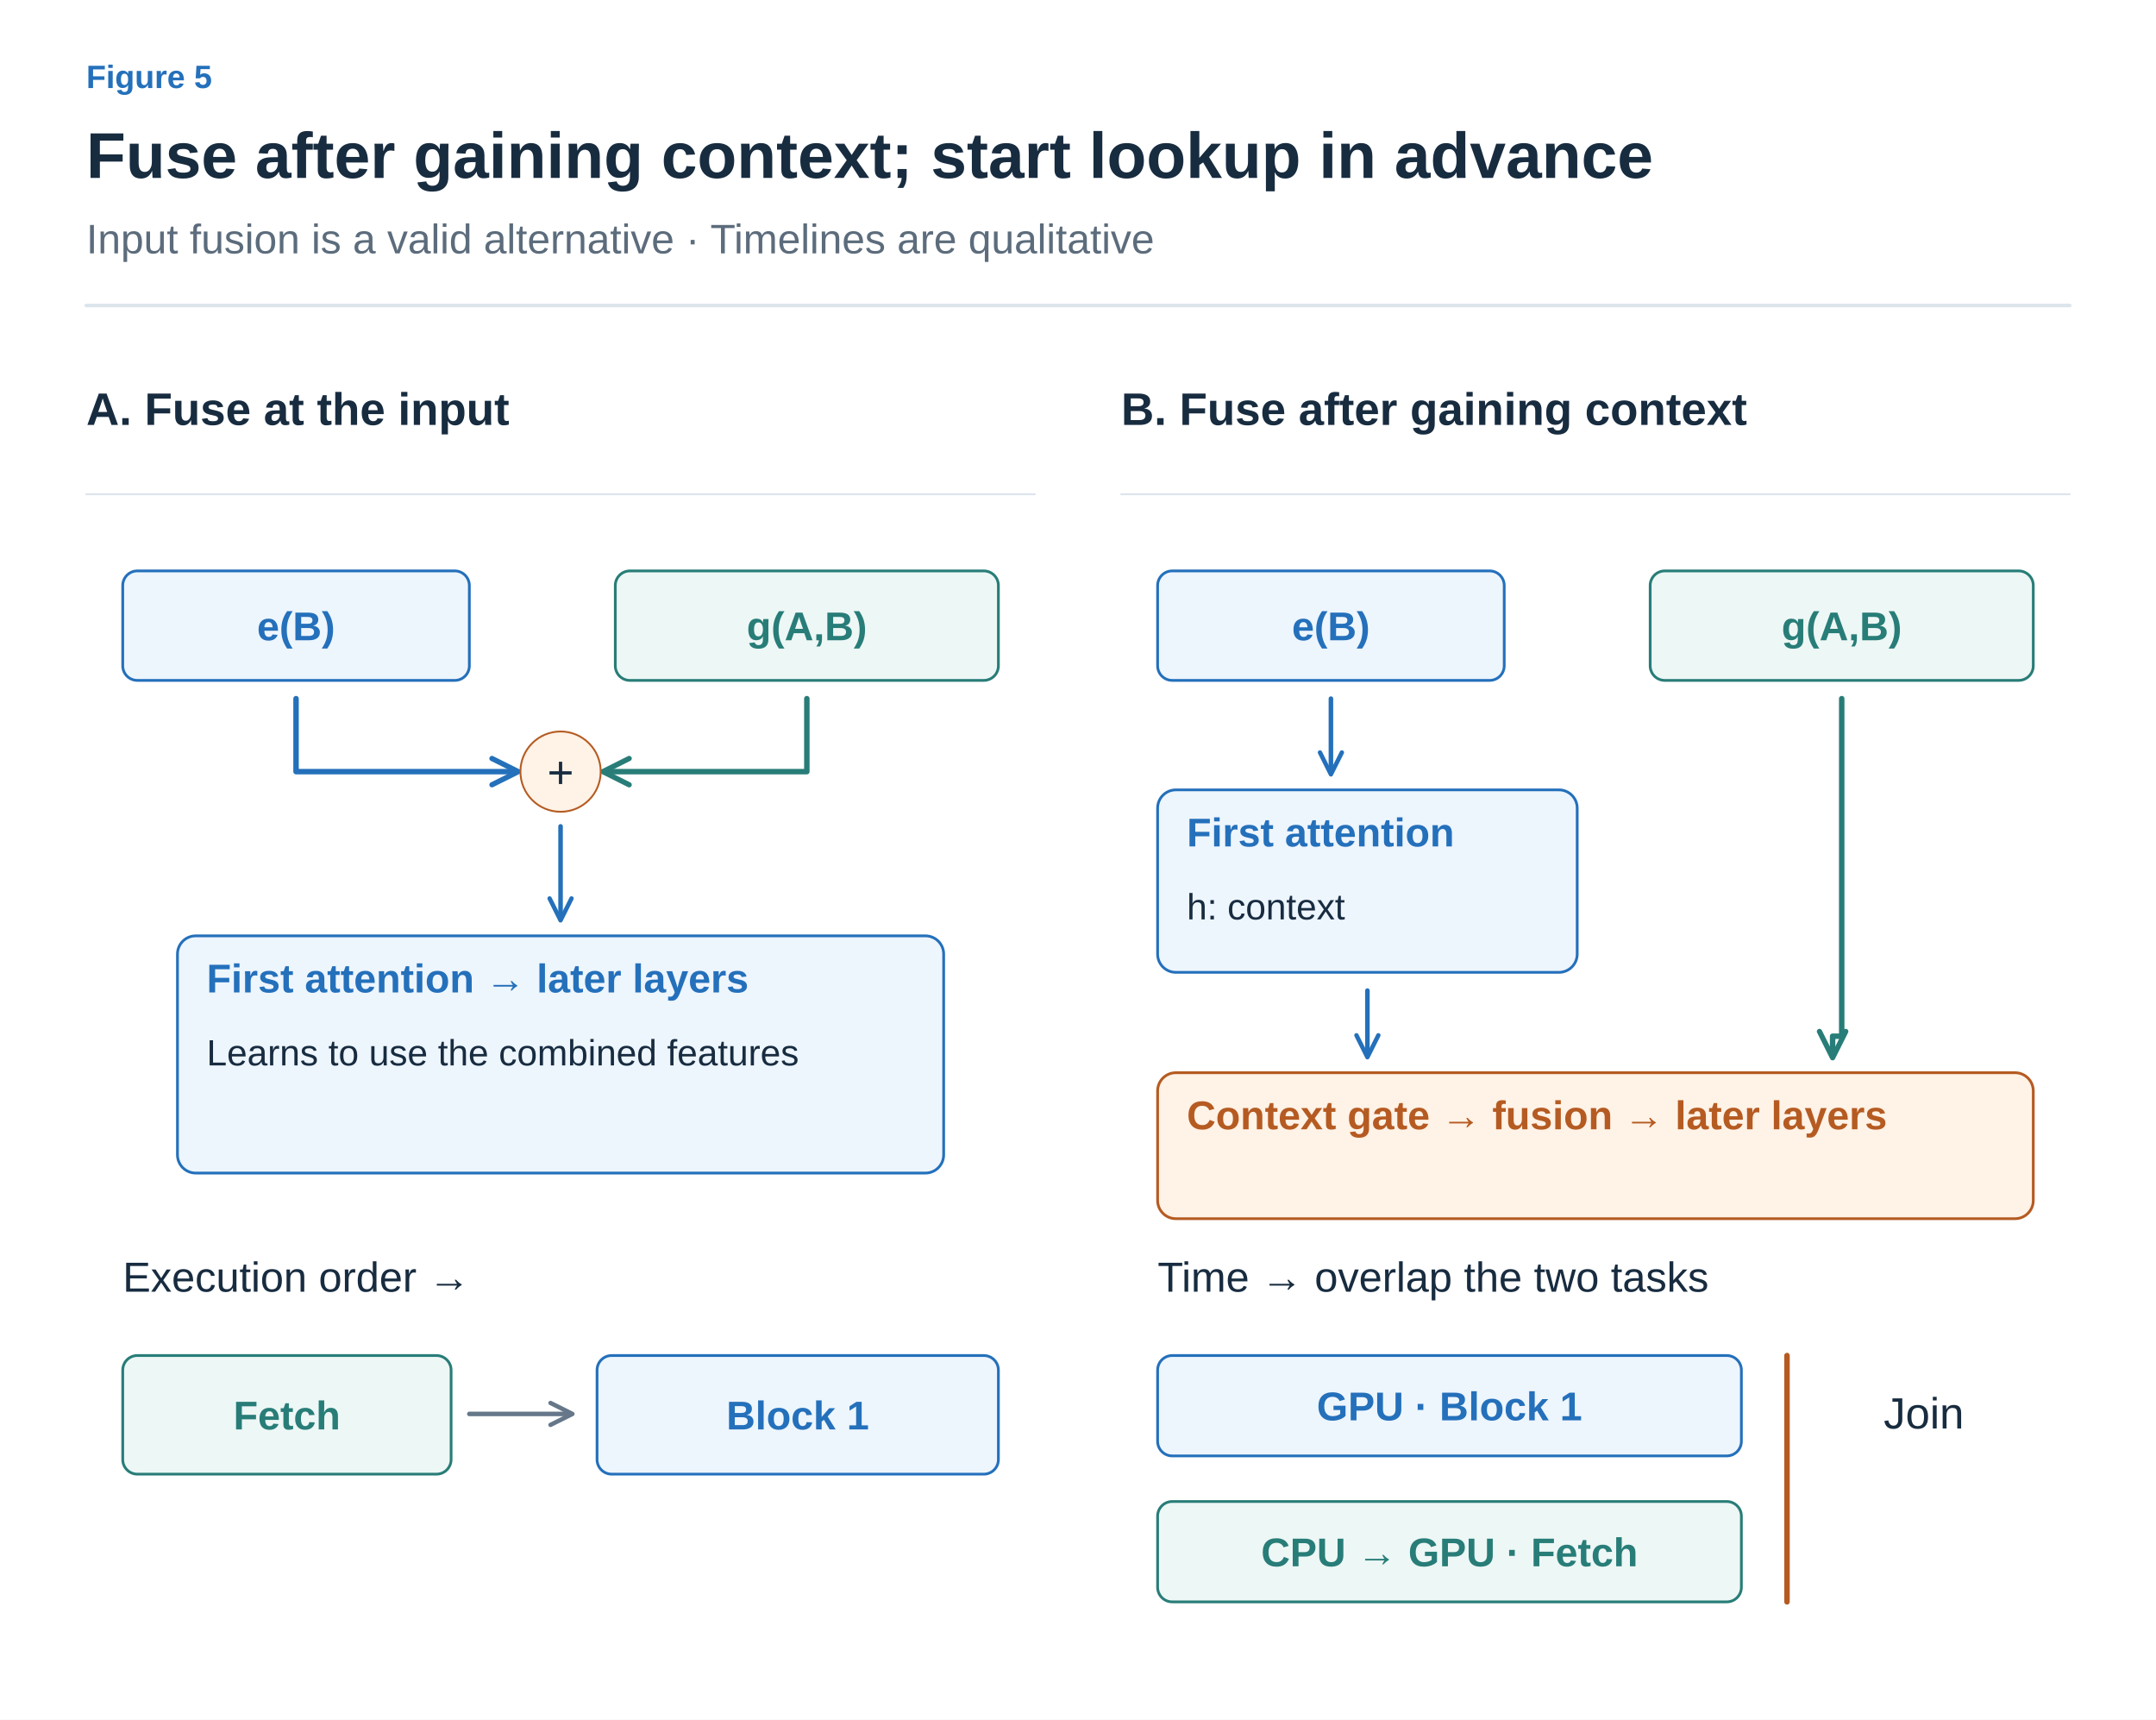
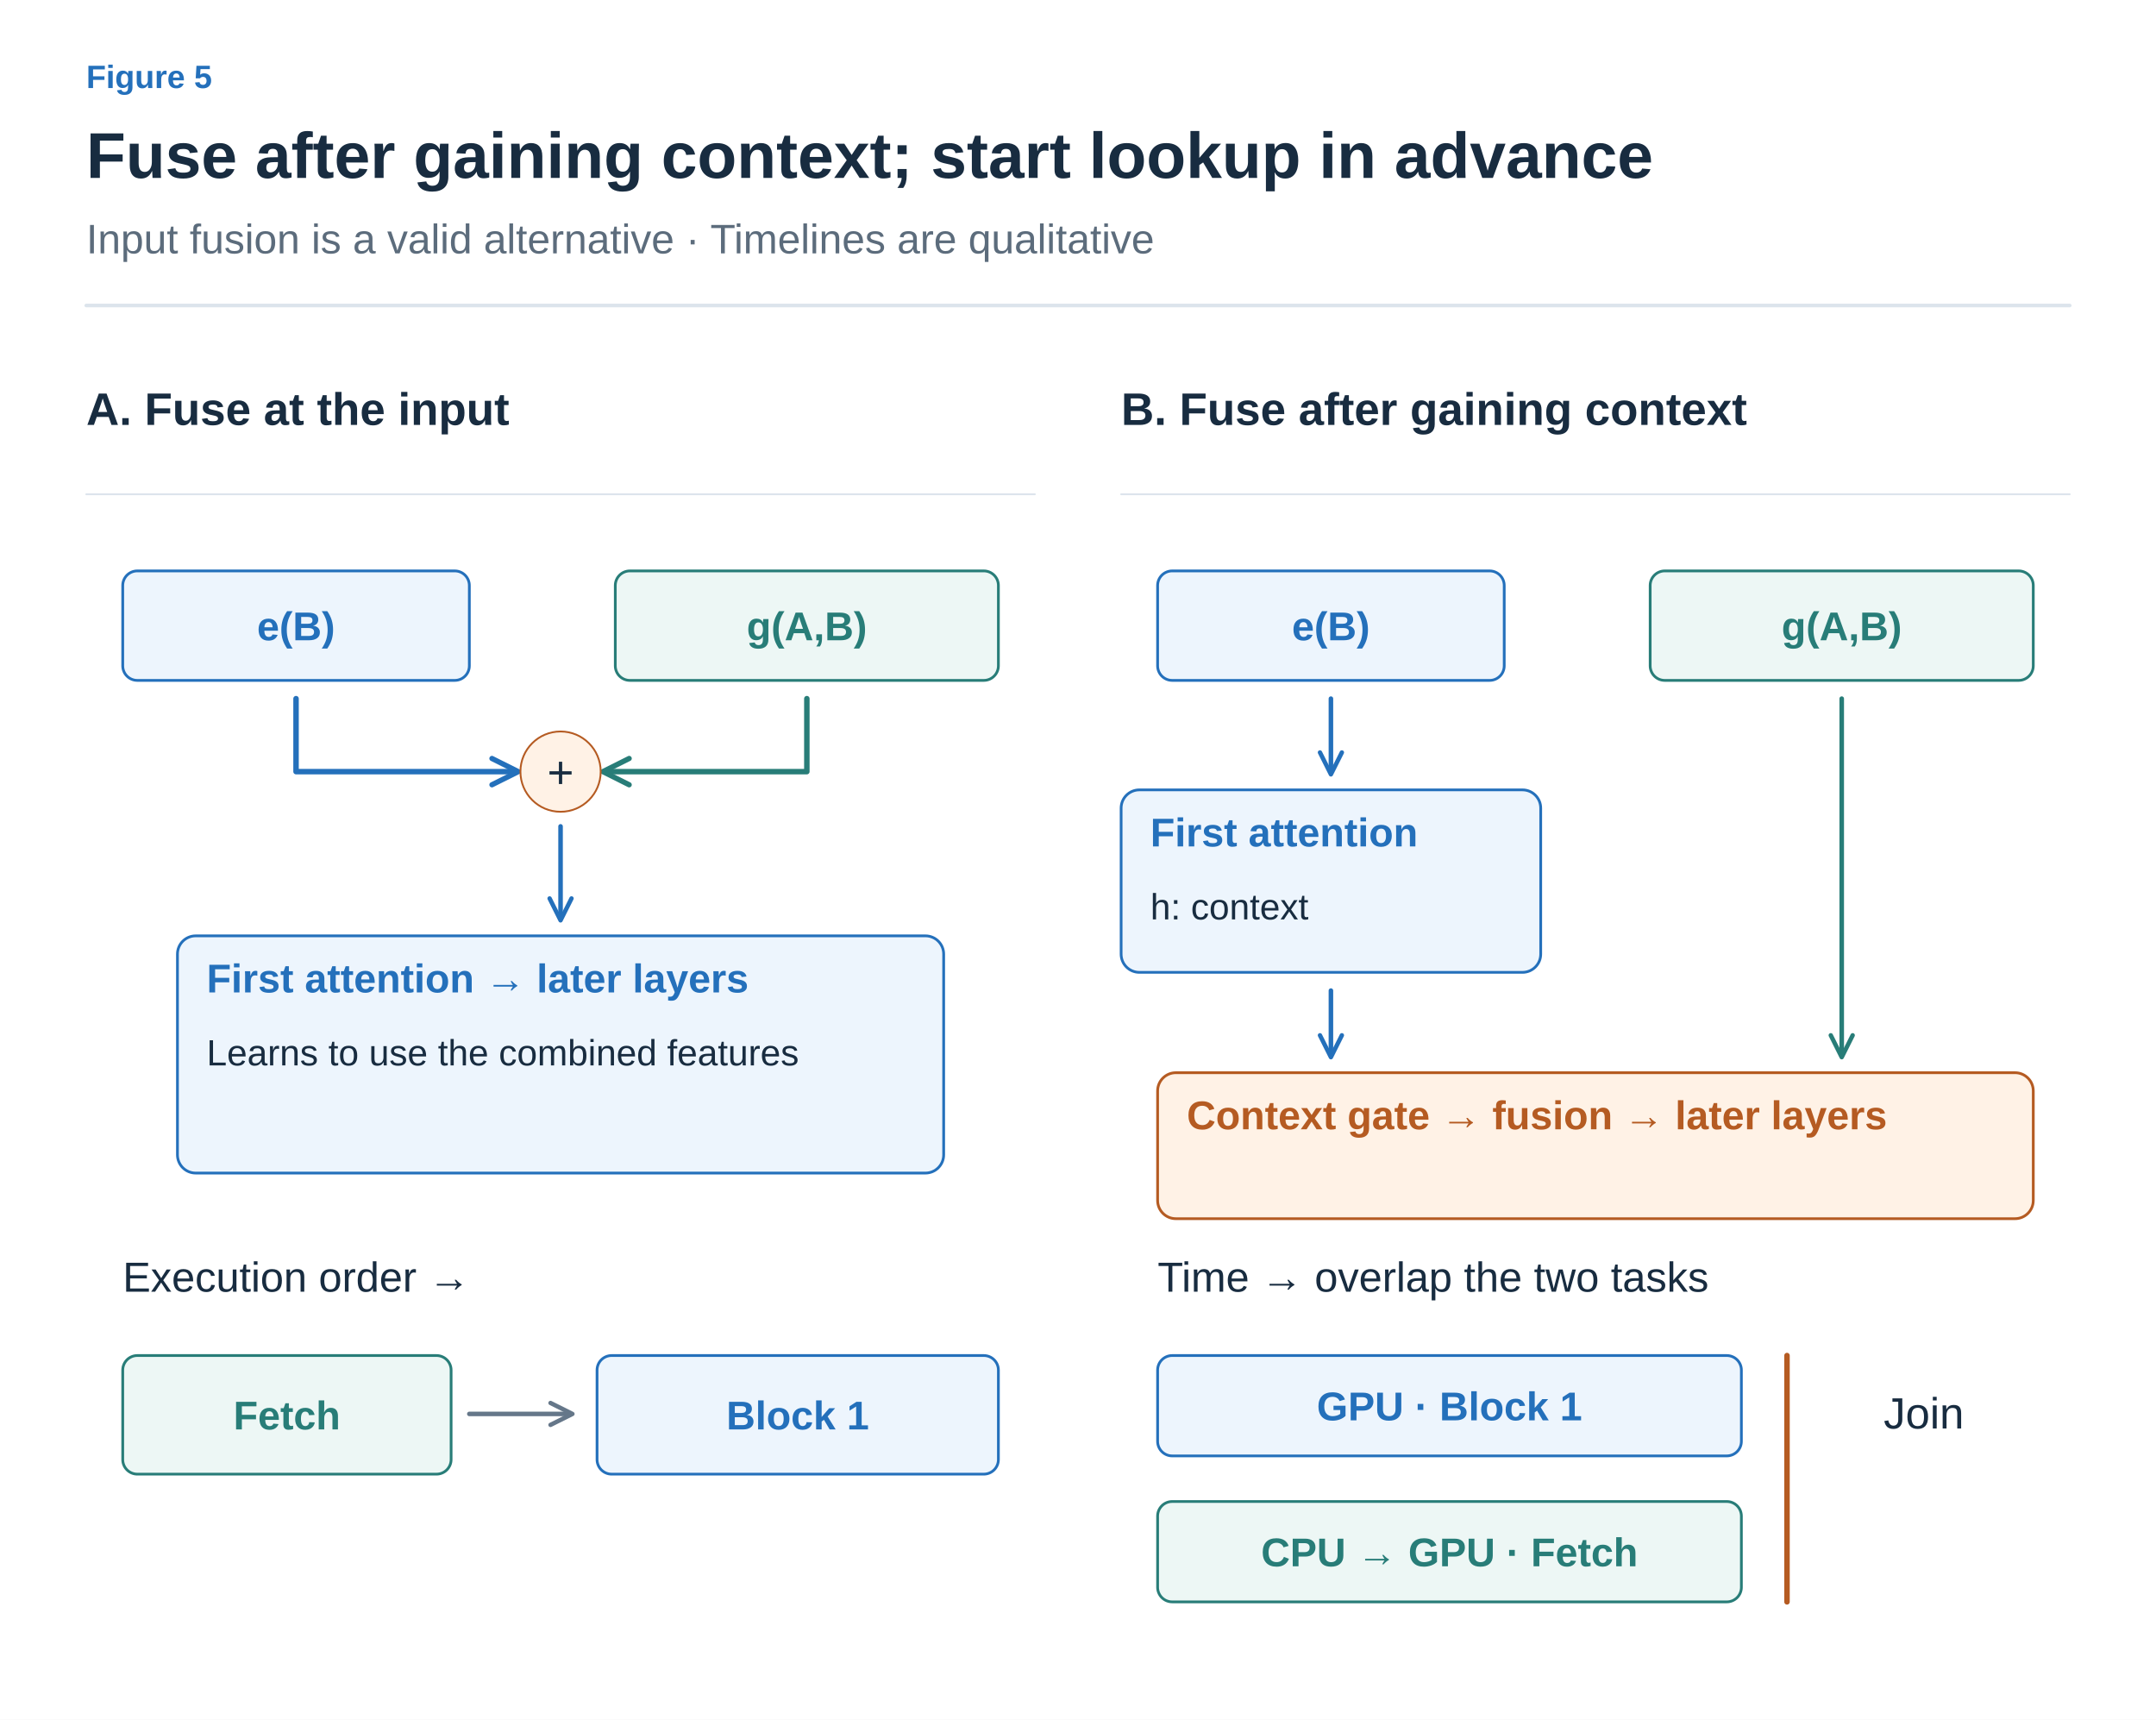
<svg xmlns="http://www.w3.org/2000/svg" width="1200" height="957" viewBox="0 0 1200 957" role="img" aria-labelledby="title desc">
  <defs>
    <marker id="arrow-ink" viewBox="0 0 10 10" refX="8" refY="5" markerWidth="6" markerHeight="6" orient="auto">
      <path d="M1 1 L9 5 L1 9" fill="none" stroke="#182C40" stroke-width="1.6" />
    </marker>
    <marker id="arrow-muted" viewBox="0 0 10 10" refX="8" refY="5" markerWidth="6" markerHeight="6" orient="auto">
      <path d="M1 1 L9 5 L1 9" fill="none" stroke="#5C6C7C" stroke-width="1.6" />
    </marker>
    <marker id="arrow-line" viewBox="0 0 10 10" refX="8" refY="5" markerWidth="6" markerHeight="6" orient="auto">
      <path d="M1 1 L9 5 L1 9" fill="none" stroke="#DCE4EC" stroke-width="1.6" />
    </marker>
    <marker id="arrow-paper" viewBox="0 0 10 10" refX="8" refY="5" markerWidth="6" markerHeight="6" orient="auto">
      <path d="M1 1 L9 5 L1 9" fill="none" stroke="#FFFFFF" stroke-width="1.6" />
    </marker>
    <marker id="arrow-blue" viewBox="0 0 10 10" refX="8" refY="5" markerWidth="6" markerHeight="6" orient="auto">
      <path d="M1 1 L9 5 L1 9" fill="none" stroke="#2470BB" stroke-width="1.6" />
    </marker>
    <marker id="arrow-teal" viewBox="0 0 10 10" refX="8" refY="5" markerWidth="6" markerHeight="6" orient="auto">
      <path d="M1 1 L9 5 L1 9" fill="none" stroke="#287D78" stroke-width="1.6" />
    </marker>
    <marker id="arrow-orange" viewBox="0 0 10 10" refX="8" refY="5" markerWidth="6" markerHeight="6" orient="auto">
      <path d="M1 1 L9 5 L1 9" fill="none" stroke="#B55B22" stroke-width="1.6" />
    </marker>
    <marker id="arrow-purple" viewBox="0 0 10 10" refX="8" refY="5" markerWidth="6" markerHeight="6" orient="auto">
      <path d="M1 1 L9 5 L1 9" fill="none" stroke="#7954A3" stroke-width="1.6" />
    </marker>
    <marker id="arrow-gray" viewBox="0 0 10 10" refX="8" refY="5" markerWidth="6" markerHeight="6" orient="auto">
      <path d="M1 1 L9 5 L1 9" fill="none" stroke="#657789" stroke-width="1.6" />
    </marker>
    <marker id="arrow-red" viewBox="0 0 10 10" refX="8" refY="5" markerWidth="6" markerHeight="6" orient="auto">
      <path d="M1 1 L9 5 L1 9" fill="none" stroke="#B34242" stroke-width="1.6" />
    </marker>
    <marker id="arrow-indigo" viewBox="0 0 10 10" refX="8" refY="5" markerWidth="6" markerHeight="6" orient="auto">
      <path d="M1 1 L9 5 L1 9" fill="none" stroke="#4C60A8" stroke-width="1.6" />
    </marker>
    <marker id="arrow-slate" viewBox="0 0 10 10" refX="8" refY="5" markerWidth="6" markerHeight="6" orient="auto">
      <path d="M1 1 L9 5 L1 9" fill="none" stroke="#8191A0" stroke-width="1.6" />
    </marker>
    <marker id="arrow-surface" viewBox="0 0 10 10" refX="8" refY="5" markerWidth="6" markerHeight="6" orient="auto">
      <path d="M1 1 L9 5 L1 9" fill="none" stroke="#F8FAFC" stroke-width="1.6" />
    </marker>
  </defs>
  <style>text{font-family:Arial,"Apple SD Gothic Neo","Noto Sans KR",sans-serif}text[font-family]{font-family:Menlo,Consolas,monospace}path{stroke-linecap:round;stroke-linejoin:round}</style>
  <rect width="100%" height="100%" fill="white" />
  <text x="48" y="49" fill="#2470BB" font-size="18" font-weight="600" text-anchor="start" data-max-width="1104">Figure 5</text>
  <text x="48" y="99" fill="#182C40" font-size="36" font-weight="700" text-anchor="start" data-max-width="1104">Fuse after gaining context; start lookup in advance</text>
  <text x="48" y="141" fill="#5C6C7C" font-size="23" font-weight="400" text-anchor="start" data-max-width="1104">Input fusion is a valid alternative · Timelines are qualitative</text>
  <path d="M48,170 H1152" stroke="#DCE4EC" stroke-width="2" />
  <g transform="translate(48 206) scale(1.015385)" data-panel="1">
    <text x="0" y="30" fill="#182C40" font-size="25" font-weight="600" text-anchor="start" data-max-width="520">A. Fuse at the input</text>
    <path d="M0 68 L520 68" stroke="#DCE4EC" stroke-width="1" fill="none" />
    <rect x="20" y="110" width="190" height="60" rx="8" fill="#EDF5FD" stroke="#2470BB" stroke-width="1.5" />
    <text x="115" y="148" fill="#2470BB" font-size="22" font-weight="600" text-anchor="middle" data-max-width="178">e(B)</text>
    <rect x="290" y="110" width="210" height="60" rx="8" fill="#EDF7F5" stroke="#287D78" stroke-width="1.5" />
    <text x="395" y="148" fill="#287D78" font-size="22" font-weight="600" text-anchor="middle" data-max-width="198">g(A,B)</text>
    <path d="M115 180 V220 H235" stroke="#2470BB" stroke-width="3" fill="none" marker-end="url(#arrow-blue)" />
    <path d="M395 180 V220 H285" stroke="#287D78" stroke-width="3" fill="none" marker-end="url(#arrow-teal)" />
    <circle cx="260" cy="220" r="22" fill="#FFF2E6" stroke="#B55B22" />
    <text x="260" y="229" fill="#182C40" font-size="25" font-weight="400" text-anchor="middle" data-max-width="35">+</text>
    <path d="M260 250 L260 300" stroke="#2470BB" stroke-width="2.5" fill="none" marker-end="url(#arrow-blue)" />
    <g data-container="true">
      <rect x="50" y="310" width="420" height="130" rx="10" fill="#EDF5FD" stroke="#2470BB" stroke-width="1.5" />
      <text x="66" y="341" fill="#2470BB" font-size="22" font-weight="600" text-anchor="start" data-max-width="388">First attention → later layers</text>
      <text x="66" y="381" fill="#182C40" font-size="20" font-weight="400" text-anchor="start" data-max-width="388">Learns to use the combined features</text>
    </g>
    <text x="20" y="505" fill="#182C40" font-size="23" font-weight="400" text-anchor="start" data-max-width="480">Execution order →</text>
    <rect x="20" y="540" width="180" height="65" rx="8" fill="#EDF7F5" stroke="#287D78" stroke-width="1.5" />
    <text x="110" y="580.5" fill="#287D78" font-size="22" font-weight="600" text-anchor="middle" data-max-width="168">Fetch</text>
    <path d="M210 572 L265 572" stroke="#657789" stroke-width="2.5" fill="none" marker-end="url(#arrow-gray)" />
    <rect x="280" y="540" width="220" height="65" rx="8" fill="#EDF5FD" stroke="#2470BB" stroke-width="1.5" />
    <text x="390" y="580.5" fill="#2470BB" font-size="22" font-weight="600" text-anchor="middle" data-max-width="208">Block 1</text>
  </g>
  <g transform="translate(624 206) scale(1.015385)" data-panel="2">
    <text x="0" y="30" fill="#182C40" font-size="25" font-weight="600" text-anchor="start" data-max-width="520">B. Fuse after gaining context</text>
    <path d="M0 68 L520 68" stroke="#DCE4EC" stroke-width="1" fill="none" />
    <rect x="20" y="110" width="190" height="60" rx="8" fill="#EDF5FD" stroke="#2470BB" stroke-width="1.5" />
    <text x="115" y="148" fill="#2470BB" font-size="22" font-weight="600" text-anchor="middle" data-max-width="178">e(B)</text>
    <rect x="290" y="110" width="210" height="60" rx="8" fill="#EDF7F5" stroke="#287D78" stroke-width="1.5" />
    <text x="395" y="148" fill="#287D78" font-size="22" font-weight="600" text-anchor="middle" data-max-width="198">g(A,B)</text>
    <path d="M115 180 L115 220" stroke="#2470BB" stroke-width="2.5" fill="none" marker-end="url(#arrow-blue)" />
    <g data-container="true">
-       <rect x="20" y="230" width="230" height="100" rx="10" fill="#EDF5FD" stroke="#2470BB" stroke-width="1.5" />
-       <text x="36" y="261" fill="#2470BB" font-size="22" font-weight="600" text-anchor="start" data-max-width="198">First attention</text>
-       <text x="36" y="301" fill="#182C40" font-size="20" font-weight="400" text-anchor="start" data-max-width="198">h: context</text>
+       <rect x="0" y="230" width="230" height="100" rx="10" fill="#EDF5FD" stroke="#2470BB" stroke-width="1.5" />
+       <text x="16" y="261" fill="#2470BB" font-size="22" font-weight="600" text-anchor="start" data-max-width="198">First attention</text>
+       <text x="16" y="301" fill="#182C40" font-size="20" font-weight="400" text-anchor="start" data-max-width="198">h: context</text>
    </g>
-     <path d="M395 180 V365 H390 V375" stroke="#287D78" stroke-width="3" fill="none" marker-end="url(#arrow-teal)" />
-     <path d="M135 340 L135 375" stroke="#2470BB" stroke-width="2.5" fill="none" marker-end="url(#arrow-blue)" />
+     <path d="M395 180 L395 375" stroke="#287D78" stroke-width="2.5" fill="none" marker-end="url(#arrow-teal)" />
+     <path d="M115 340 L115 375" stroke="#2470BB" stroke-width="2.5" fill="none" marker-end="url(#arrow-blue)" />
    <g data-container="true">
      <rect x="20" y="385" width="480" height="80" rx="10" fill="#FFF2E6" stroke="#B55B22" stroke-width="1.5" />
      <text x="36" y="416" fill="#B55B22" font-size="22" font-weight="600" text-anchor="start" data-max-width="448">Context gate → fusion → later layers</text>
    </g>
    <text x="20" y="505" fill="#182C40" font-size="23" font-weight="400" text-anchor="start" data-max-width="490">Time → overlap the two tasks</text>
    <rect x="20" y="540" width="320" height="55" rx="8" fill="#EDF5FD" stroke="#2470BB" stroke-width="1.5" />
    <text x="180" y="575.5" fill="#2470BB" font-size="22" font-weight="600" text-anchor="middle" data-max-width="308">GPU · Block 1</text>
    <rect x="20" y="620" width="320" height="55" rx="8" fill="#EDF7F5" stroke="#287D78" stroke-width="1.5" />
    <text x="180" y="655.5" fill="#287D78" font-size="22" font-weight="600" text-anchor="middle" data-max-width="308">CPU → GPU · Fetch</text>
    <path d="M365 540 V675" stroke="#B55B22" stroke-width="3" fill="none" />
    <text x="440" y="580" fill="#182C40" font-size="24" font-weight="400" text-anchor="middle" data-max-width="130">Join</text>
  </g>
</svg>
